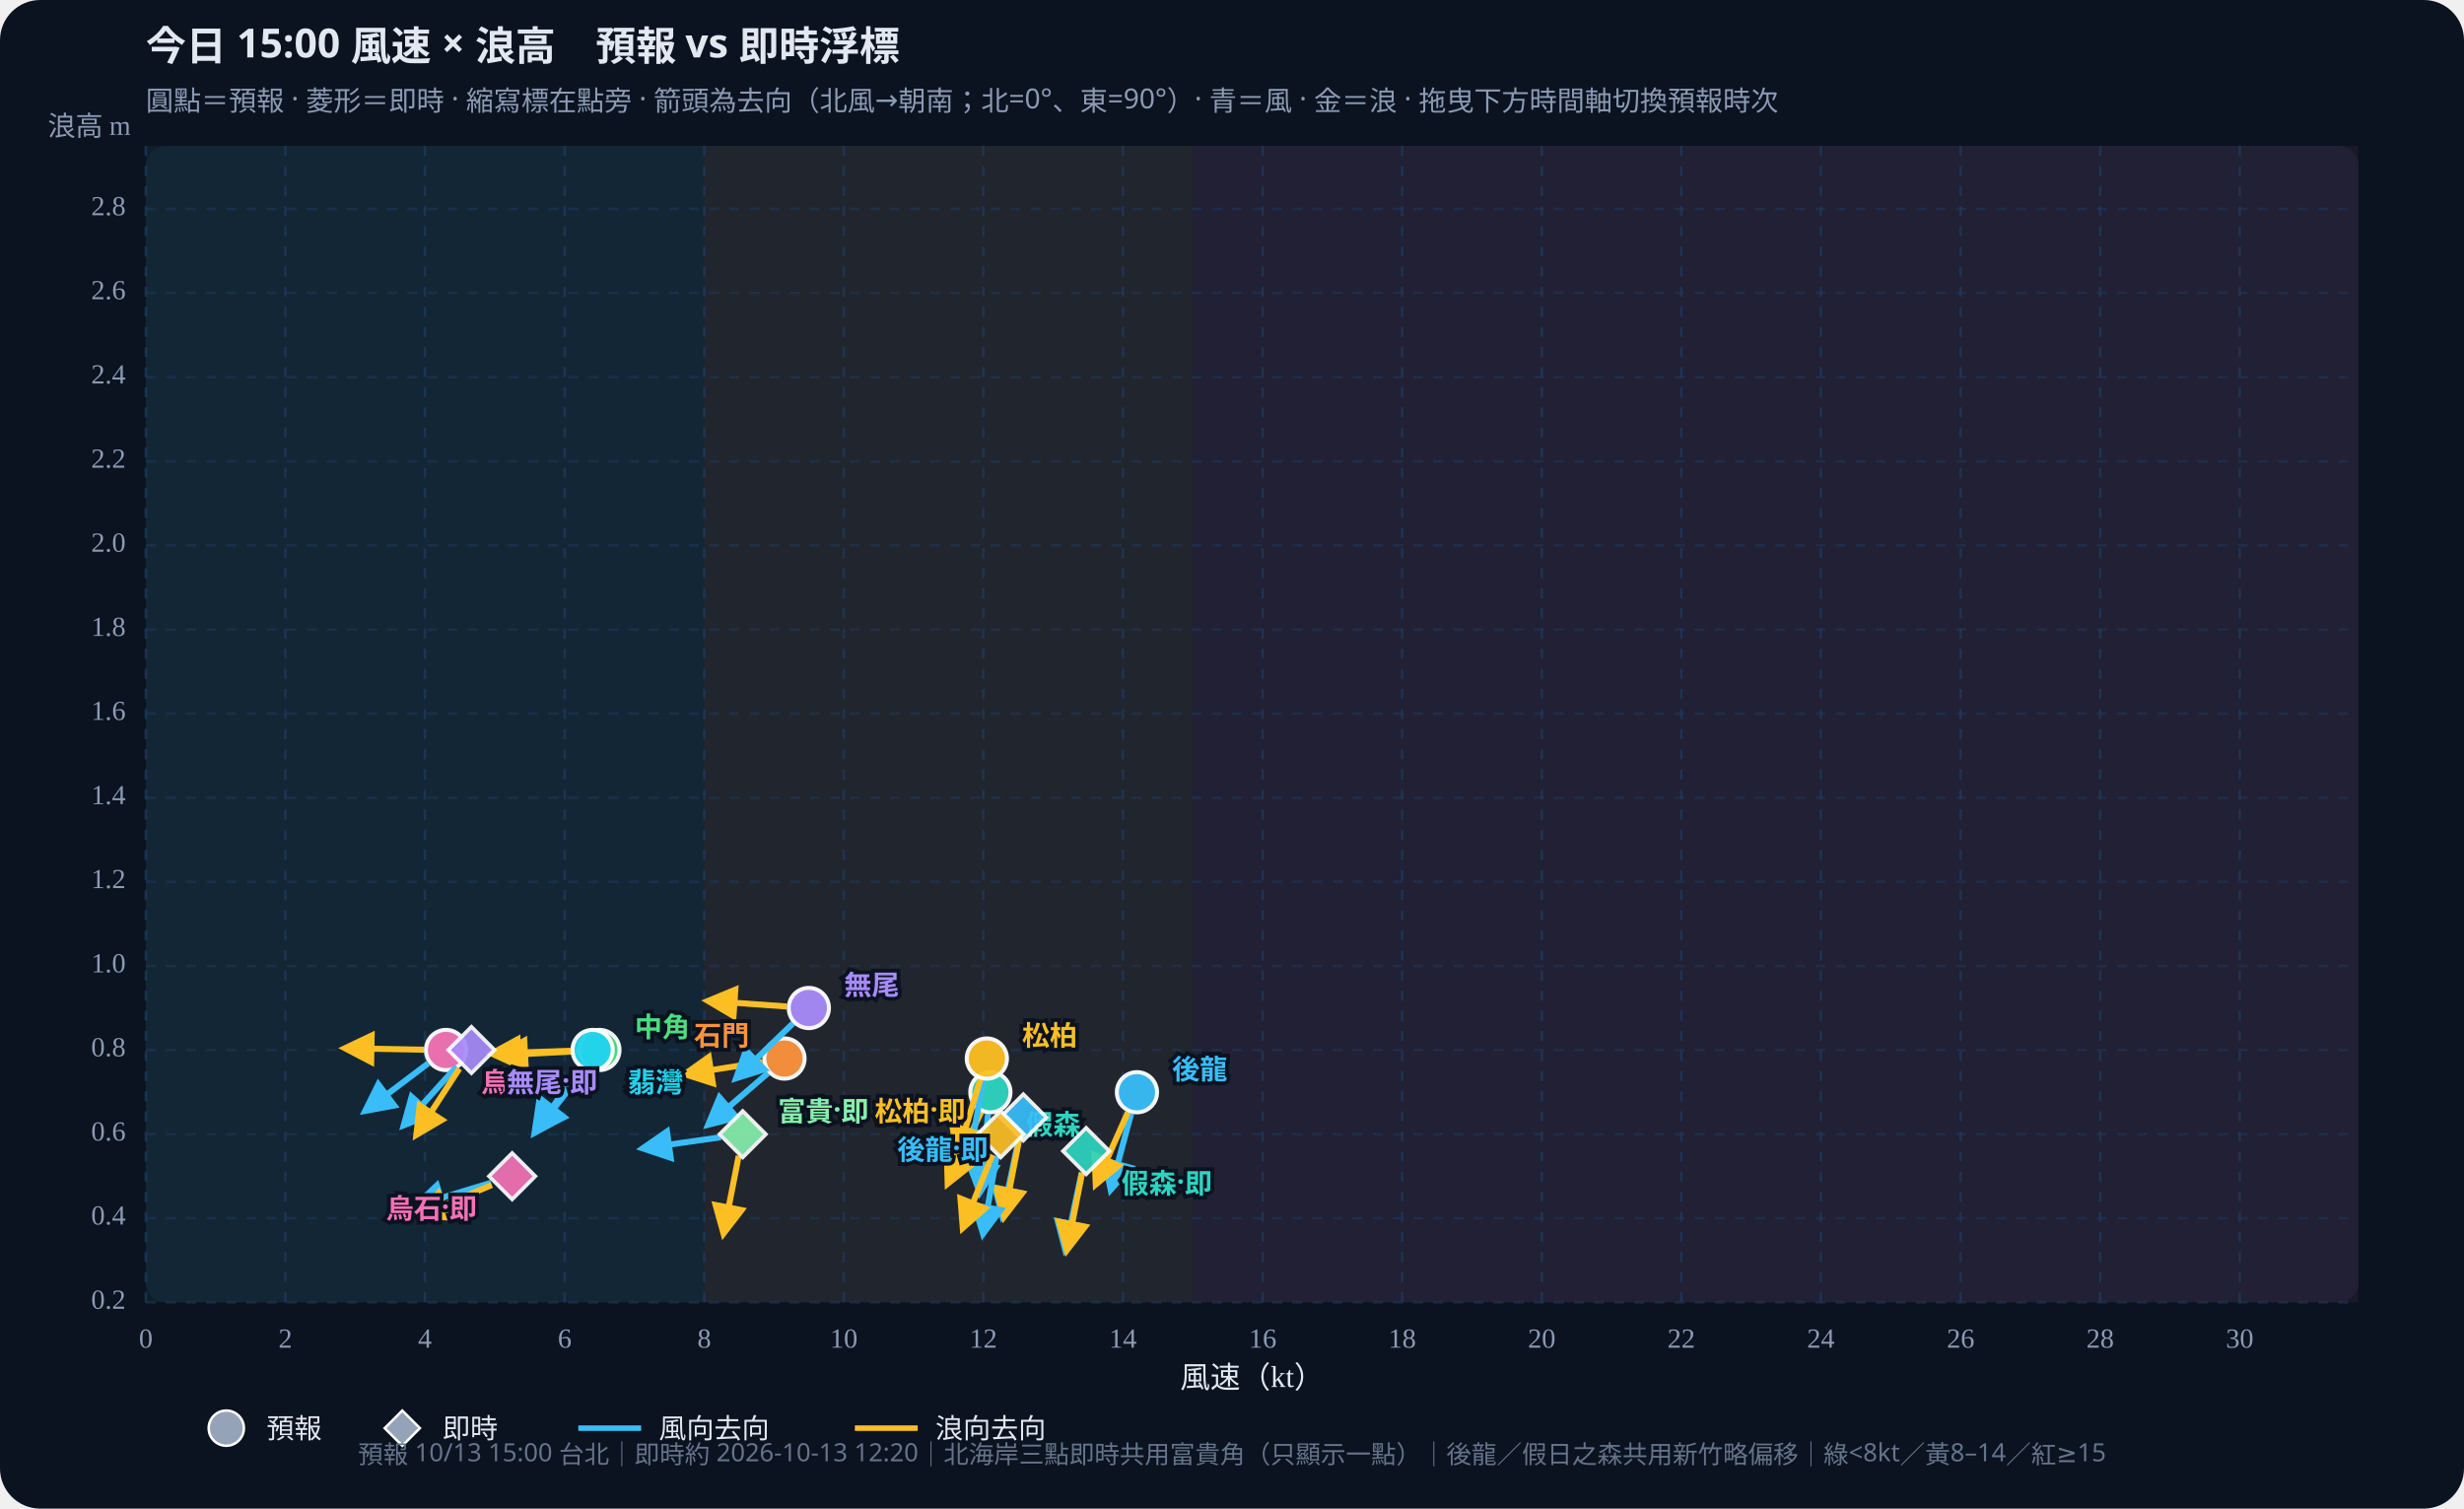
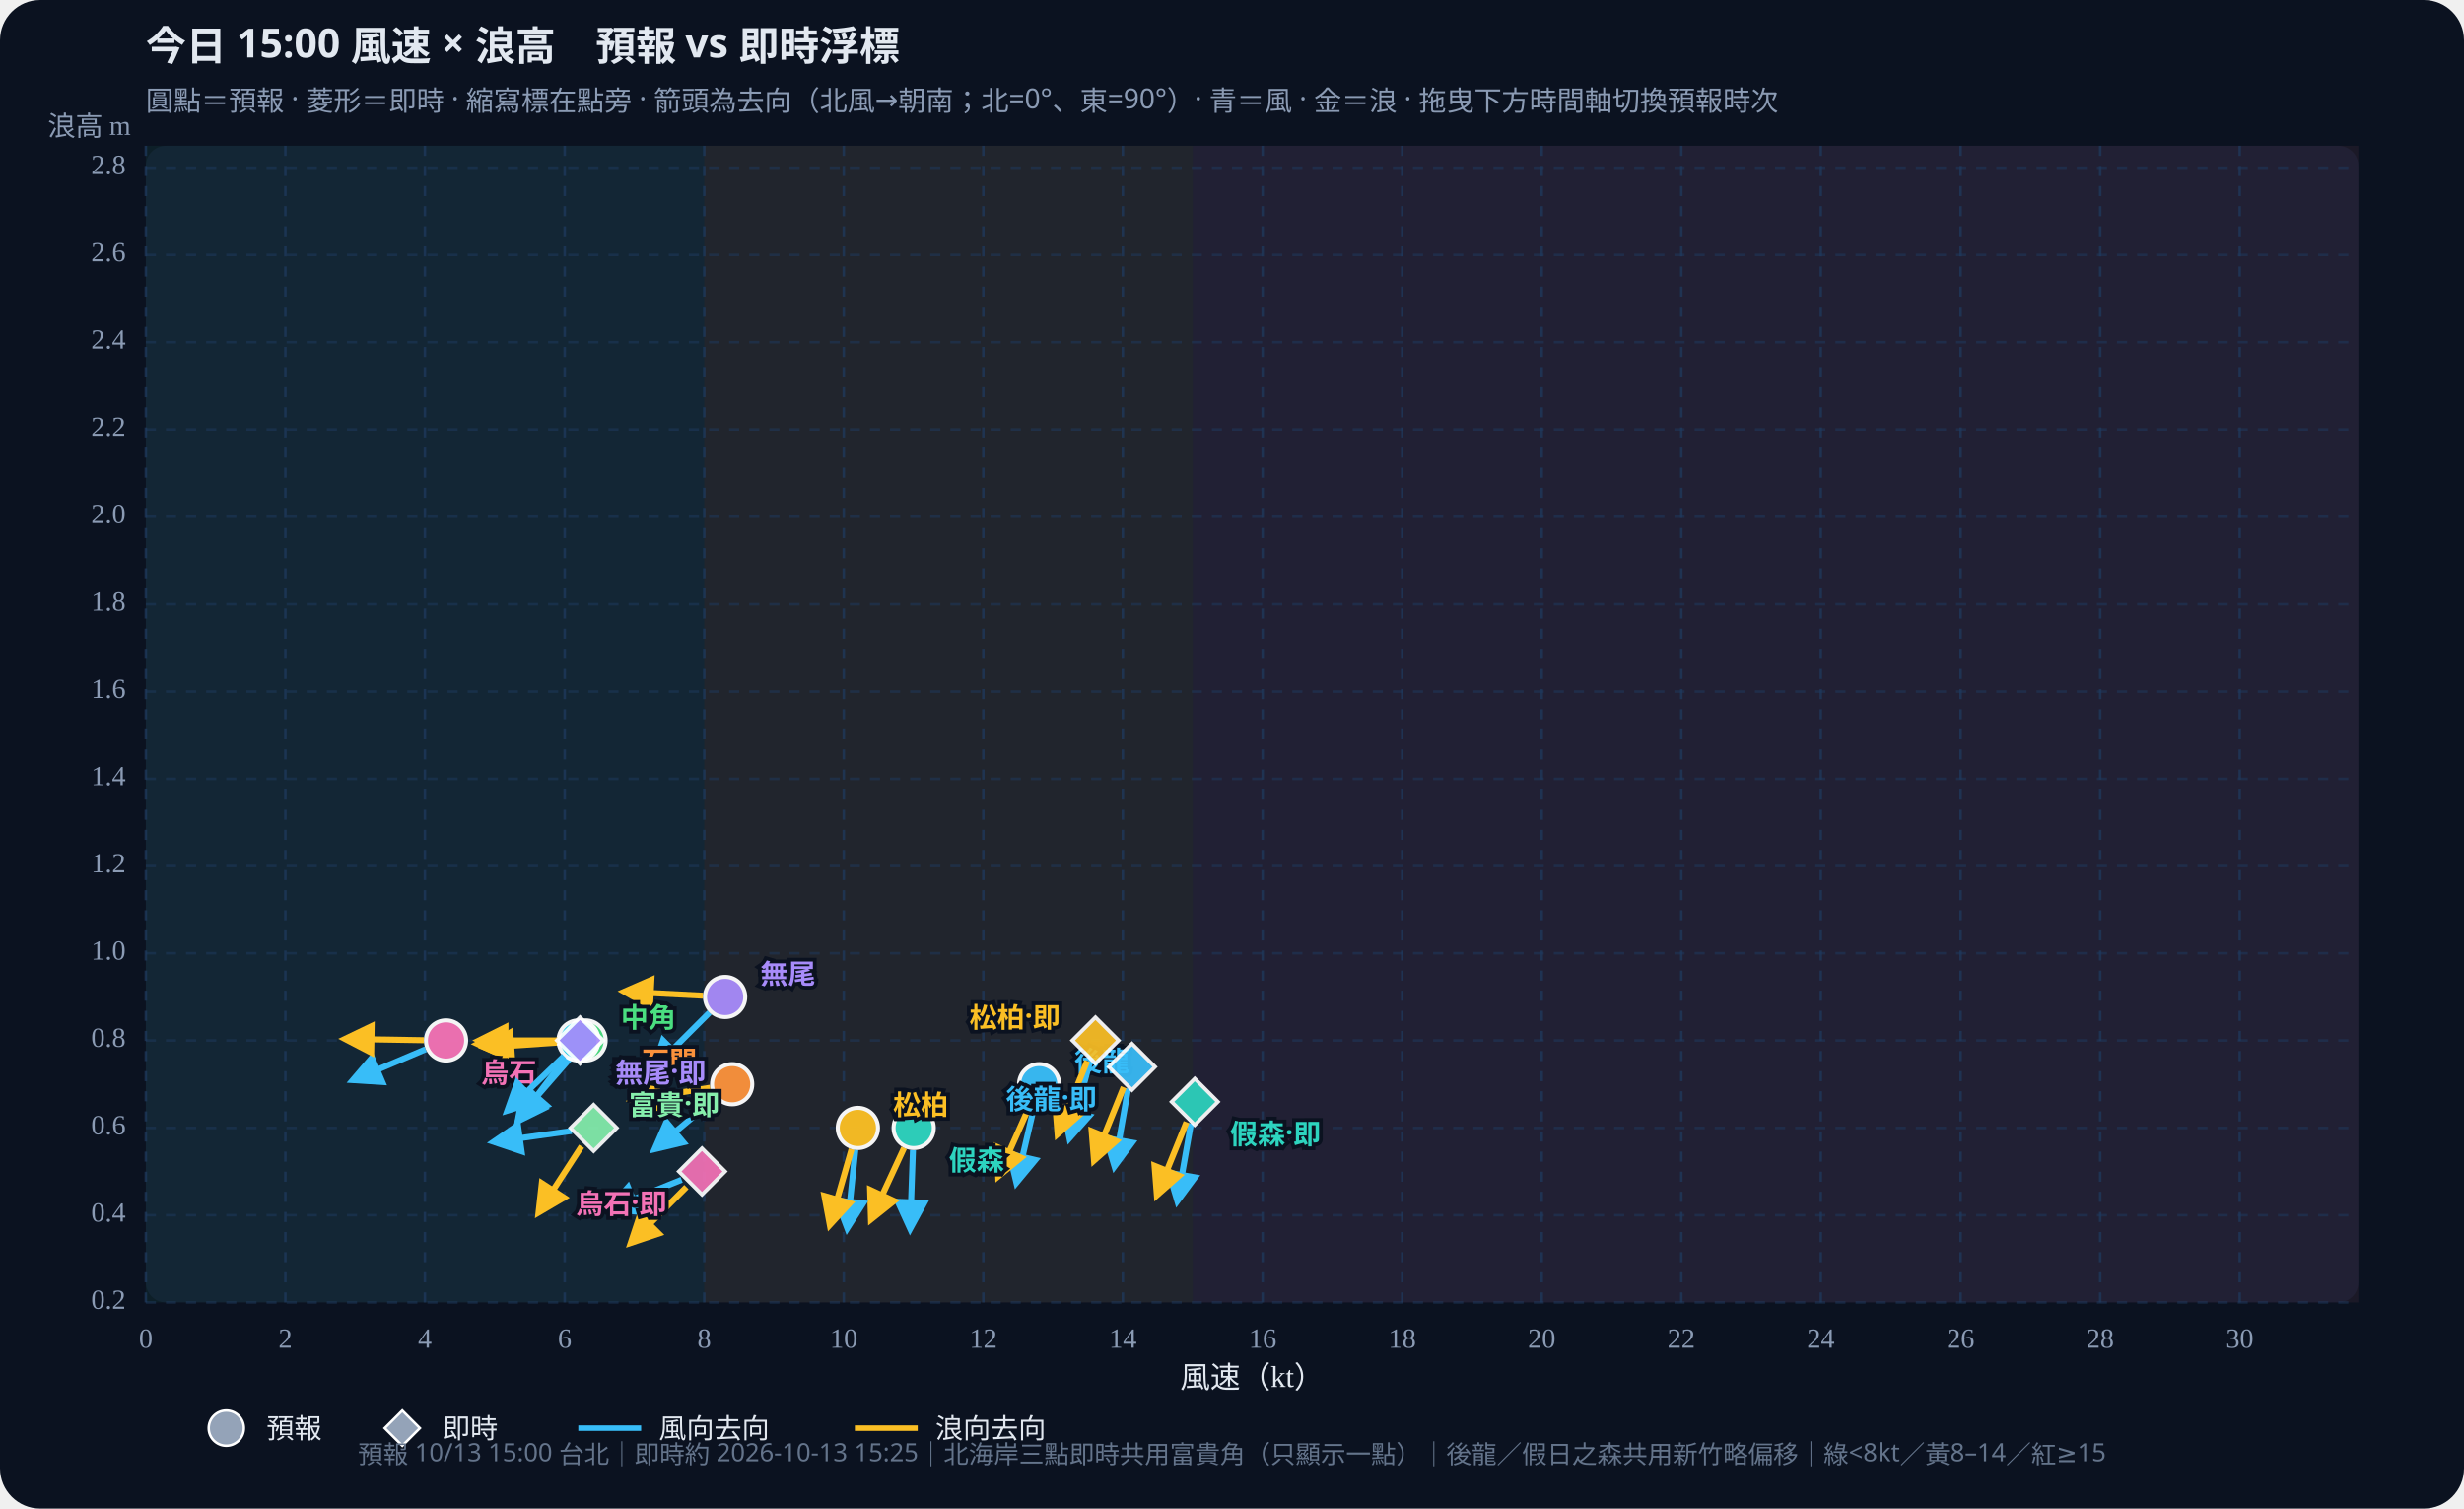
<svg xmlns="http://www.w3.org/2000/svg" id="wws-svg" viewBox="0 0 980 600" role="img" aria-label="風速與浪高散佈圖，可拖曳時間軸切換預報時次" style="width:100%;height:auto;display:block">
  <rect width="980" height="600" fill="#0b1220" rx="16" />
  <rect x="58" y="58" width="880" height="460" fill="#111a2e" rx="8" />
  <rect x="58.0" y="58" width="222.1" height="460" fill="#34d399" opacity="0.07" />
  <rect x="280.1" y="58" width="194.3" height="460" fill="#fbbf24" opacity="0.07" />
  <rect x="474.4" y="58" width="463.6" height="460" fill="#fb7185" opacity="0.07" />
  <defs>
    <marker id="arrow-38bdf8" viewBox="0 0 10 10" refX="8" refY="5" markerWidth="6" markerHeight="6" orient="auto-start-reverse">
      <path d="M0,0 L10,5 L0,10 z" fill="#38bdf8" />
    </marker>
    <marker id="arrow-fbbf24" viewBox="0 0 10 10" refX="8" refY="5" markerWidth="6" markerHeight="6" orient="auto-start-reverse">
      <path d="M0,0 L10,5 L0,10 z" fill="#fbbf24" />
    </marker>
  </defs>
  <text id="wws-title" x="58" y="24" fill="#e2e8f0" font-size="16" font-weight="700" font-family="Noto Sans TC,system-ui,sans-serif">今日 15:00 風速 × 浪高　預報 vs 即時浮標</text>
  <text x="58" y="44" fill="#8b9bb4" font-size="11" font-family="Noto Sans TC,system-ui,sans-serif">圓點＝預報 · 菱形＝即時 · 縮寫標在點旁 · 箭頭為去向（北風→朝南；北=0°、東=90°）· 青＝風 · 金＝浪 · 拖曳下方時間軸切換預報時次</text>
  <line x1="58.0" y1="58" x2="58.0" y2="518" stroke="#1e3a5f" stroke-dasharray="4 4" opacity="0.7" />
  <text x="58.0" y="536" text-anchor="middle" fill="#8b9bb4" font-size="11">0</text>
  <line x1="113.5" y1="58" x2="113.5" y2="518" stroke="#1e3a5f" stroke-dasharray="4 4" opacity="0.7" />
  <text x="113.5" y="536" text-anchor="middle" fill="#8b9bb4" font-size="11">2</text>
  <line x1="169.0" y1="58" x2="169.0" y2="518" stroke="#1e3a5f" stroke-dasharray="4 4" opacity="0.7" />
  <text x="169.0" y="536" text-anchor="middle" fill="#8b9bb4" font-size="11">4</text>
  <line x1="224.6" y1="58" x2="224.6" y2="518" stroke="#1e3a5f" stroke-dasharray="4 4" opacity="0.7" />
  <text x="224.6" y="536" text-anchor="middle" fill="#8b9bb4" font-size="11">6</text>
  <line x1="280.1" y1="58" x2="280.1" y2="518" stroke="#1e3a5f" stroke-dasharray="4 4" opacity="0.7" />
  <text x="280.1" y="536" text-anchor="middle" fill="#8b9bb4" font-size="11">8</text>
  <line x1="335.6" y1="58" x2="335.6" y2="518" stroke="#1e3a5f" stroke-dasharray="4 4" opacity="0.7" />
  <text x="335.6" y="536" text-anchor="middle" fill="#8b9bb4" font-size="11">10</text>
  <line x1="391.1" y1="58" x2="391.1" y2="518" stroke="#1e3a5f" stroke-dasharray="4 4" opacity="0.7" />
  <text x="391.1" y="536" text-anchor="middle" fill="#8b9bb4" font-size="11">12</text>
  <line x1="446.6" y1="58" x2="446.6" y2="518" stroke="#1e3a5f" stroke-dasharray="4 4" opacity="0.7" />
  <text x="446.6" y="536" text-anchor="middle" fill="#8b9bb4" font-size="11">14</text>
  <line x1="502.2" y1="58" x2="502.2" y2="518" stroke="#1e3a5f" stroke-dasharray="4 4" opacity="0.7" />
  <text x="502.2" y="536" text-anchor="middle" fill="#8b9bb4" font-size="11">16</text>
  <line x1="557.7" y1="58" x2="557.7" y2="518" stroke="#1e3a5f" stroke-dasharray="4 4" opacity="0.7" />
  <text x="557.7" y="536" text-anchor="middle" fill="#8b9bb4" font-size="11">18</text>
  <line x1="613.2" y1="58" x2="613.2" y2="518" stroke="#1e3a5f" stroke-dasharray="4 4" opacity="0.7" />
  <text x="613.2" y="536" text-anchor="middle" fill="#8b9bb4" font-size="11">20</text>
  <line x1="668.7" y1="58" x2="668.7" y2="518" stroke="#1e3a5f" stroke-dasharray="4 4" opacity="0.7" />
  <text x="668.7" y="536" text-anchor="middle" fill="#8b9bb4" font-size="11">22</text>
  <line x1="724.2" y1="58" x2="724.2" y2="518" stroke="#1e3a5f" stroke-dasharray="4 4" opacity="0.7" />
  <text x="724.2" y="536" text-anchor="middle" fill="#8b9bb4" font-size="11">24</text>
  <line x1="779.8" y1="58" x2="779.8" y2="518" stroke="#1e3a5f" stroke-dasharray="4 4" opacity="0.7" />
  <text x="779.8" y="536" text-anchor="middle" fill="#8b9bb4" font-size="11">26</text>
  <line x1="835.3" y1="58" x2="835.3" y2="518" stroke="#1e3a5f" stroke-dasharray="4 4" opacity="0.7" />
  <text x="835.3" y="536" text-anchor="middle" fill="#8b9bb4" font-size="11">28</text>
  <line x1="890.8" y1="58" x2="890.8" y2="518" stroke="#1e3a5f" stroke-dasharray="4 4" opacity="0.7" />
  <text x="890.8" y="536" text-anchor="middle" fill="#8b9bb4" font-size="11">30</text>
  <line x1="58" y1="518.0" x2="938" y2="518.0" stroke="#1e3a5f" stroke-dasharray="4 4" opacity="0.5" />
  <text x="50" y="518.0" text-anchor="end" dominant-baseline="middle" fill="#8b9bb4" font-size="11">0.2</text>
-   <line x1="58" y1="484.5" x2="938" y2="484.5" stroke="#1e3a5f" stroke-dasharray="4 4" opacity="0.5" />
-   <text x="50" y="484.5" text-anchor="end" dominant-baseline="middle" fill="#8b9bb4" font-size="11">0.4</text>
-   <line x1="58" y1="451.1" x2="938" y2="451.1" stroke="#1e3a5f" stroke-dasharray="4 4" opacity="0.5" />
-   <text x="50" y="451.1" text-anchor="end" dominant-baseline="middle" fill="#8b9bb4" font-size="11">0.6</text>
-   <line x1="58" y1="417.6" x2="938" y2="417.6" stroke="#1e3a5f" stroke-dasharray="4 4" opacity="0.5" />
-   <text x="50" y="417.6" text-anchor="end" dominant-baseline="middle" fill="#8b9bb4" font-size="11">0.8</text>
-   <line x1="58" y1="384.2" x2="938" y2="384.2" stroke="#1e3a5f" stroke-dasharray="4 4" opacity="0.5" />
-   <text x="50" y="384.2" text-anchor="end" dominant-baseline="middle" fill="#8b9bb4" font-size="11">1.0</text>
-   <line x1="58" y1="350.7" x2="938" y2="350.7" stroke="#1e3a5f" stroke-dasharray="4 4" opacity="0.5" />
-   <text x="50" y="350.7" text-anchor="end" dominant-baseline="middle" fill="#8b9bb4" font-size="11">1.2</text>
-   <line x1="58" y1="317.3" x2="938" y2="317.3" stroke="#1e3a5f" stroke-dasharray="4 4" opacity="0.5" />
-   <text x="50" y="317.3" text-anchor="end" dominant-baseline="middle" fill="#8b9bb4" font-size="11">1.4</text>
-   <line x1="58" y1="283.8" x2="938" y2="283.8" stroke="#1e3a5f" stroke-dasharray="4 4" opacity="0.5" />
-   <text x="50" y="283.8" text-anchor="end" dominant-baseline="middle" fill="#8b9bb4" font-size="11">1.6</text>
-   <line x1="58" y1="250.4" x2="938" y2="250.4" stroke="#1e3a5f" stroke-dasharray="4 4" opacity="0.5" />
-   <text x="50" y="250.4" text-anchor="end" dominant-baseline="middle" fill="#8b9bb4" font-size="11">1.8</text>
-   <line x1="58" y1="216.9" x2="938" y2="216.9" stroke="#1e3a5f" stroke-dasharray="4 4" opacity="0.5" />
-   <text x="50" y="216.9" text-anchor="end" dominant-baseline="middle" fill="#8b9bb4" font-size="11">2.0</text>
-   <line x1="58" y1="183.5" x2="938" y2="183.5" stroke="#1e3a5f" stroke-dasharray="4 4" opacity="0.5" />
-   <text x="50" y="183.5" text-anchor="end" dominant-baseline="middle" fill="#8b9bb4" font-size="11">2.2</text>
-   <line x1="58" y1="150.0" x2="938" y2="150.0" stroke="#1e3a5f" stroke-dasharray="4 4" opacity="0.5" />
-   <text x="50" y="150.0" text-anchor="end" dominant-baseline="middle" fill="#8b9bb4" font-size="11">2.4</text>
-   <line x1="58" y1="116.5" x2="938" y2="116.5" stroke="#1e3a5f" stroke-dasharray="4 4" opacity="0.5" />
-   <text x="50" y="116.5" text-anchor="end" dominant-baseline="middle" fill="#8b9bb4" font-size="11">2.6</text>
-   <line x1="58" y1="83.1" x2="938" y2="83.1" stroke="#1e3a5f" stroke-dasharray="4 4" opacity="0.5" />
-   <text x="50" y="83.1" text-anchor="end" dominant-baseline="middle" fill="#8b9bb4" font-size="11">2.8</text>
+   <line x1="58" y1="483.3" x2="938" y2="483.3" stroke="#1e3a5f" stroke-dasharray="4 4" opacity="0.5" />
+   <text x="50" y="483.3" text-anchor="end" dominant-baseline="middle" fill="#8b9bb4" font-size="11">0.4</text>
+   <line x1="58" y1="448.6" x2="938" y2="448.6" stroke="#1e3a5f" stroke-dasharray="4 4" opacity="0.5" />
+   <text x="50" y="448.6" text-anchor="end" dominant-baseline="middle" fill="#8b9bb4" font-size="11">0.6</text>
+   <line x1="58" y1="413.8" x2="938" y2="413.8" stroke="#1e3a5f" stroke-dasharray="4 4" opacity="0.5" />
+   <text x="50" y="413.8" text-anchor="end" dominant-baseline="middle" fill="#8b9bb4" font-size="11">0.8</text>
+   <line x1="58" y1="379.1" x2="938" y2="379.1" stroke="#1e3a5f" stroke-dasharray="4 4" opacity="0.5" />
+   <text x="50" y="379.1" text-anchor="end" dominant-baseline="middle" fill="#8b9bb4" font-size="11">1.0</text>
+   <line x1="58" y1="344.4" x2="938" y2="344.4" stroke="#1e3a5f" stroke-dasharray="4 4" opacity="0.5" />
+   <text x="50" y="344.4" text-anchor="end" dominant-baseline="middle" fill="#8b9bb4" font-size="11">1.2</text>
+   <line x1="58" y1="309.7" x2="938" y2="309.7" stroke="#1e3a5f" stroke-dasharray="4 4" opacity="0.5" />
+   <text x="50" y="309.7" text-anchor="end" dominant-baseline="middle" fill="#8b9bb4" font-size="11">1.4</text>
+   <line x1="58" y1="275.0" x2="938" y2="275.0" stroke="#1e3a5f" stroke-dasharray="4 4" opacity="0.5" />
+   <text x="50" y="275.0" text-anchor="end" dominant-baseline="middle" fill="#8b9bb4" font-size="11">1.6</text>
+   <line x1="58" y1="240.3" x2="938" y2="240.3" stroke="#1e3a5f" stroke-dasharray="4 4" opacity="0.5" />
+   <text x="50" y="240.3" text-anchor="end" dominant-baseline="middle" fill="#8b9bb4" font-size="11">1.8</text>
+   <line x1="58" y1="205.5" x2="938" y2="205.5" stroke="#1e3a5f" stroke-dasharray="4 4" opacity="0.5" />
+   <text x="50" y="205.5" text-anchor="end" dominant-baseline="middle" fill="#8b9bb4" font-size="11">2.0</text>
+   <line x1="58" y1="170.8" x2="938" y2="170.8" stroke="#1e3a5f" stroke-dasharray="4 4" opacity="0.5" />
+   <text x="50" y="170.8" text-anchor="end" dominant-baseline="middle" fill="#8b9bb4" font-size="11">2.2</text>
+   <line x1="58" y1="136.1" x2="938" y2="136.1" stroke="#1e3a5f" stroke-dasharray="4 4" opacity="0.5" />
+   <text x="50" y="136.1" text-anchor="end" dominant-baseline="middle" fill="#8b9bb4" font-size="11">2.4</text>
+   <line x1="58" y1="101.4" x2="938" y2="101.4" stroke="#1e3a5f" stroke-dasharray="4 4" opacity="0.5" />
+   <text x="50" y="101.4" text-anchor="end" dominant-baseline="middle" fill="#8b9bb4" font-size="11">2.6</text>
+   <line x1="58" y1="66.7" x2="938" y2="66.7" stroke="#1e3a5f" stroke-dasharray="4 4" opacity="0.5" />
+   <text x="50" y="66.7" text-anchor="end" dominant-baseline="middle" fill="#8b9bb4" font-size="11">2.8</text>
  <text x="498" y="552" text-anchor="middle" fill="#e2e8f0" font-size="12">風速（kt）</text>
  <text x="52" y="54" text-anchor="end" fill="#8b9bb4" font-size="11">浪高 m</text>
  <g id="wws-forecast-layer">
-     <line x1="449.9" y1="442.9" x2="441.8" y2="473.0" stroke="#38bdf8" stroke-width="2.4" marker-end="url(#arrow-38bdf8)" />
-     <line x1="448.6" y1="442.4" x2="435.9" y2="470.9" stroke="#fbbf24" stroke-width="2.4" marker-end="url(#arrow-fbbf24)" />
-     <circle cx="452.2" cy="434.4" r="8.0" fill="#38bdf8" stroke="#fff" stroke-width="1.6" opacity="0.95" />
-     <line x1="393.0" y1="443.1" x2="389.7" y2="474.1" stroke="#38bdf8" stroke-width="2.4" marker-end="url(#arrow-38bdf8)" />
-     <line x1="390.2" y1="442.3" x2="377.0" y2="470.6" stroke="#fbbf24" stroke-width="2.4" marker-end="url(#arrow-fbbf24)" />
-     <circle cx="393.9" cy="434.4" r="8.0" fill="#2dd4bf" stroke="#fff" stroke-width="1.6" opacity="0.95" />
-     <line x1="391.0" y1="429.6" x2="385.6" y2="460.4" stroke="#38bdf8" stroke-width="2.4" marker-end="url(#arrow-38bdf8)" />
-     <line x1="389.9" y1="429.4" x2="380.8" y2="459.2" stroke="#fbbf24" stroke-width="2.4" marker-end="url(#arrow-fbbf24)" />
-     <circle cx="392.5" cy="421.0" r="8.0" fill="#fbbf24" stroke="#fff" stroke-width="1.6" opacity="0.95" />
-     <line x1="233.0" y1="424.6" x2="213.8" y2="449.2" stroke="#38bdf8" stroke-width="2.4" marker-end="url(#arrow-38bdf8)" />
-     <line x1="229.7" y1="418.1" x2="198.5" y2="419.7" stroke="#fbbf24" stroke-width="2.4" marker-end="url(#arrow-fbbf24)" />
-     <circle cx="238.4" cy="417.6" r="8.0" fill="#4ade80" stroke="#fff" stroke-width="1.6" opacity="0.95" />
-     <line x1="230.6" y1="424.8" x2="212.7" y2="450.4" stroke="#38bdf8" stroke-width="2.4" marker-end="url(#arrow-38bdf8)" />
-     <line x1="226.9" y1="417.9" x2="195.7" y2="419.0" stroke="#fbbf24" stroke-width="2.4" marker-end="url(#arrow-fbbf24)" />
-     <circle cx="235.7" cy="417.6" r="8.0" fill="#22d3ee" stroke="#fff" stroke-width="1.6" opacity="0.95" />
-     <line x1="305.4" y1="426.8" x2="281.8" y2="447.2" stroke="#38bdf8" stroke-width="2.4" marker-end="url(#arrow-38bdf8)" />
-     <line x1="303.3" y1="422.4" x2="272.5" y2="427.2" stroke="#fbbf24" stroke-width="2.4" marker-end="url(#arrow-fbbf24)" />
-     <circle cx="312.0" cy="421.0" r="8.0" fill="#fb923c" stroke="#fff" stroke-width="1.6" opacity="0.95" />
-     <line x1="315.4" y1="407.0" x2="292.9" y2="428.7" stroke="#38bdf8" stroke-width="2.4" marker-end="url(#arrow-38bdf8)" />
-     <line x1="312.9" y1="400.3" x2="281.8" y2="398.1" stroke="#fbbf24" stroke-width="2.4" marker-end="url(#arrow-fbbf24)" />
-     <circle cx="321.7" cy="400.9" r="8.0" fill="#a78bfa" stroke="#fff" stroke-width="1.6" opacity="0.95" />
-     <line x1="170.3" y1="422.9" x2="145.4" y2="441.7" stroke="#38bdf8" stroke-width="2.4" marker-end="url(#arrow-38bdf8)" />
-     <line x1="168.6" y1="417.5" x2="137.4" y2="416.9" stroke="#fbbf24" stroke-width="2.4" marker-end="url(#arrow-fbbf24)" />
-     <circle cx="177.4" cy="417.6" r="8.0" fill="#f472b6" stroke="#fff" stroke-width="1.6" opacity="0.95" />
-     <text x="466.2" y="424.4" text-anchor="start" dominant-baseline="central" fill="#38bdf8" font-size="11" font-weight="700" font-family="Noto Sans TC,system-ui,sans-serif" stroke="#0b1220" stroke-width="3" paint-order="stroke">後龍</text>
-     <text x="407.9" y="446.4" text-anchor="start" dominant-baseline="central" fill="#2dd4bf" font-size="11" font-weight="700" font-family="Noto Sans TC,system-ui,sans-serif" stroke="#0b1220" stroke-width="3" paint-order="stroke">假森</text>
-     <text x="406.5" y="411.0" text-anchor="start" dominant-baseline="central" fill="#fbbf24" font-size="11" font-weight="700" font-family="Noto Sans TC,system-ui,sans-serif" stroke="#0b1220" stroke-width="3" paint-order="stroke">松柏</text>
-     <text x="252.4" y="407.6" text-anchor="start" dominant-baseline="central" fill="#4ade80" font-size="11" font-weight="700" font-family="Noto Sans TC,system-ui,sans-serif" stroke="#0b1220" stroke-width="3" paint-order="stroke">中角</text>
-     <text x="249.7" y="429.6" text-anchor="start" dominant-baseline="central" fill="#22d3ee" font-size="11" font-weight="700" font-family="Noto Sans TC,system-ui,sans-serif" stroke="#0b1220" stroke-width="3" paint-order="stroke">翡灣</text>
-     <text x="298.0" y="411.0" text-anchor="end" dominant-baseline="central" fill="#fb923c" font-size="11" font-weight="700" font-family="Noto Sans TC,system-ui,sans-serif" stroke="#0b1220" stroke-width="3" paint-order="stroke">石門</text>
-     <text x="335.7" y="390.9" text-anchor="start" dominant-baseline="central" fill="#a78bfa" font-size="11" font-weight="700" font-family="Noto Sans TC,system-ui,sans-serif" stroke="#0b1220" stroke-width="3" paint-order="stroke">無尾</text>
-     <text x="191.4" y="429.6" text-anchor="start" dominant-baseline="central" fill="#f472b6" font-size="11" font-weight="700" font-family="Noto Sans TC,system-ui,sans-serif" stroke="#0b1220" stroke-width="3" paint-order="stroke">烏石</text>
+     <line x1="411.4" y1="439.8" x2="404.3" y2="470.2" stroke="#38bdf8" stroke-width="2.4" marker-end="url(#arrow-38bdf8)" />
+     <line x1="409.8" y1="439.2" x2="397.1" y2="467.7" stroke="#fbbf24" stroke-width="2.4" marker-end="url(#arrow-fbbf24)" />
+     <circle cx="413.3" cy="431.2" r="8.0" fill="#38bdf8" stroke="#fff" stroke-width="1.6" opacity="0.95" />
+     <line x1="363.1" y1="457.4" x2="362.0" y2="488.5" stroke="#38bdf8" stroke-width="2.4" marker-end="url(#arrow-38bdf8)" />
+     <line x1="359.6" y1="456.5" x2="346.5" y2="484.8" stroke="#fbbf24" stroke-width="2.4" marker-end="url(#arrow-fbbf24)" />
+     <circle cx="363.4" cy="448.6" r="8.0" fill="#2dd4bf" stroke="#fff" stroke-width="1.6" opacity="0.95" />
+     <line x1="340.2" y1="457.3" x2="337.0" y2="488.3" stroke="#38bdf8" stroke-width="2.4" marker-end="url(#arrow-38bdf8)" />
+     <line x1="338.7" y1="457.0" x2="330.1" y2="487.0" stroke="#fbbf24" stroke-width="2.4" marker-end="url(#arrow-fbbf24)" />
+     <circle cx="341.2" cy="448.6" r="8.0" fill="#fbbf24" stroke="#fff" stroke-width="1.6" opacity="0.95" />
+     <line x1="227.1" y1="420.5" x2="206.6" y2="444.0" stroke="#38bdf8" stroke-width="2.4" marker-end="url(#arrow-38bdf8)" />
+     <line x1="224.1" y1="414.5" x2="193.0" y2="416.6" stroke="#fbbf24" stroke-width="2.4" marker-end="url(#arrow-fbbf24)" />
+     <circle cx="232.9" cy="413.8" r="8.0" fill="#4ade80" stroke="#fff" stroke-width="1.6" opacity="0.95" />
+     <line x1="224.8" y1="420.9" x2="206.0" y2="445.8" stroke="#38bdf8" stroke-width="2.4" marker-end="url(#arrow-38bdf8)" />
+     <line x1="221.3" y1="414.2" x2="190.1" y2="415.2" stroke="#fbbf24" stroke-width="2.4" marker-end="url(#arrow-fbbf24)" />
+     <circle cx="230.1" cy="413.8" r="8.0" fill="#22d3ee" stroke="#fff" stroke-width="1.6" opacity="0.95" />
+     <line x1="284.4" y1="436.9" x2="260.5" y2="456.9" stroke="#38bdf8" stroke-width="2.4" marker-end="url(#arrow-38bdf8)" />
+     <line x1="282.5" y1="432.6" x2="251.7" y2="437.5" stroke="#fbbf24" stroke-width="2.4" marker-end="url(#arrow-fbbf24)" />
+     <circle cx="291.2" cy="431.2" r="8.0" fill="#fb923c" stroke="#fff" stroke-width="1.6" opacity="0.95" />
+     <line x1="282.2" y1="402.7" x2="260.1" y2="424.8" stroke="#38bdf8" stroke-width="2.4" marker-end="url(#arrow-38bdf8)" />
+     <line x1="279.6" y1="396.0" x2="248.5" y2="394.4" stroke="#fbbf24" stroke-width="2.4" marker-end="url(#arrow-fbbf24)" />
+     <circle cx="288.4" cy="396.5" r="8.0" fill="#a78bfa" stroke="#fff" stroke-width="1.6" opacity="0.95" />
+     <line x1="169.3" y1="417.3" x2="140.5" y2="429.5" stroke="#38bdf8" stroke-width="2.4" marker-end="url(#arrow-38bdf8)" />
+     <line x1="168.6" y1="413.7" x2="137.4" y2="413.2" stroke="#fbbf24" stroke-width="2.4" marker-end="url(#arrow-fbbf24)" />
+     <circle cx="177.4" cy="413.8" r="8.0" fill="#f472b6" stroke="#fff" stroke-width="1.6" opacity="0.95" />
+     <text x="427.3" y="421.2" text-anchor="start" dominant-baseline="central" fill="#38bdf8" font-size="11" font-weight="700" font-family="Noto Sans TC,system-ui,sans-serif" stroke="#0b1220" stroke-width="3" paint-order="stroke">後龍</text>
+     <text x="377.4" y="460.6" text-anchor="start" dominant-baseline="central" fill="#2dd4bf" font-size="11" font-weight="700" font-family="Noto Sans TC,system-ui,sans-serif" stroke="#0b1220" stroke-width="3" paint-order="stroke">假森</text>
+     <text x="355.2" y="438.6" text-anchor="start" dominant-baseline="central" fill="#fbbf24" font-size="11" font-weight="700" font-family="Noto Sans TC,system-ui,sans-serif" stroke="#0b1220" stroke-width="3" paint-order="stroke">松柏</text>
+     <text x="246.9" y="403.8" text-anchor="start" dominant-baseline="central" fill="#4ade80" font-size="11" font-weight="700" font-family="Noto Sans TC,system-ui,sans-serif" stroke="#0b1220" stroke-width="3" paint-order="stroke">中角</text>
+     <text x="244.1" y="425.8" text-anchor="start" dominant-baseline="central" fill="#22d3ee" font-size="11" font-weight="700" font-family="Noto Sans TC,system-ui,sans-serif" stroke="#0b1220" stroke-width="3" paint-order="stroke">翡灣</text>
+     <text x="277.2" y="421.2" text-anchor="end" dominant-baseline="central" fill="#fb923c" font-size="11" font-weight="700" font-family="Noto Sans TC,system-ui,sans-serif" stroke="#0b1220" stroke-width="3" paint-order="stroke">石門</text>
+     <text x="302.4" y="386.5" text-anchor="start" dominant-baseline="central" fill="#a78bfa" font-size="11" font-weight="700" font-family="Noto Sans TC,system-ui,sans-serif" stroke="#0b1220" stroke-width="3" paint-order="stroke">無尾</text>
+     <text x="191.4" y="425.8" text-anchor="start" dominant-baseline="central" fill="#f472b6" font-size="11" font-weight="700" font-family="Noto Sans TC,system-ui,sans-serif" stroke="#0b1220" stroke-width="3" paint-order="stroke">烏石</text>
  </g>
  <g id="wws-live-layer">
-     <line x1="405.2" y1="453.0" x2="398.7" y2="483.5" stroke="#38bdf8" stroke-width="2.4" marker-end="url(#arrow-38bdf8)" />
-     <line x1="405.4" y1="453.0" x2="399.4" y2="483.7" stroke="#fbbf24" stroke-width="2.4" marker-end="url(#arrow-fbbf24)" />
-     <polygon points="407.0,435.2 416.2,444.4 407.0,453.6 397.8,444.4" fill="#38bdf8" stroke="#fff" stroke-width="1.5" opacity="0.92" />
-     <line x1="430.2" y1="466.4" x2="423.7" y2="496.9" stroke="#38bdf8" stroke-width="2.4" marker-end="url(#arrow-38bdf8)" />
-     <line x1="430.4" y1="466.4" x2="424.4" y2="497.0" stroke="#fbbf24" stroke-width="2.4" marker-end="url(#arrow-fbbf24)" />
-     <polygon points="432.0,448.6 441.2,457.8 432.0,467.0 422.8,457.8" fill="#2dd4bf" stroke="#fff" stroke-width="1.5" opacity="0.92" />
-     <line x1="396.4" y1="459.8" x2="391.0" y2="490.5" stroke="#38bdf8" stroke-width="2.4" marker-end="url(#arrow-38bdf8)" />
-     <line x1="394.7" y1="459.3" x2="383.0" y2="488.2" stroke="#fbbf24" stroke-width="2.4" marker-end="url(#arrow-fbbf24)" />
-     <polygon points="398.0,441.9 407.2,451.1 398.0,460.3 388.8,451.1" fill="#fbbf24" stroke="#fff" stroke-width="1.5" opacity="0.92" />
-     <line x1="286.7" y1="452.3" x2="255.8" y2="456.7" stroke="#38bdf8" stroke-width="2.4" marker-end="url(#arrow-38bdf8)" />
-     <line x1="293.8" y1="459.7" x2="287.8" y2="490.4" stroke="#fbbf24" stroke-width="2.4" marker-end="url(#arrow-fbbf24)" />
-     <polygon points="295.4,441.9 304.6,451.1 295.4,460.3 286.2,451.1" fill="#86efac" stroke="#fff" stroke-width="1.5" opacity="0.92" />
-     <line x1="181.6" y1="424.2" x2="160.7" y2="447.4" stroke="#38bdf8" stroke-width="2.4" marker-end="url(#arrow-38bdf8)" />
-     <line x1="182.7" y1="425.0" x2="165.7" y2="451.2" stroke="#fbbf24" stroke-width="2.4" marker-end="url(#arrow-fbbf24)" />
-     <polygon points="187.5,408.4 196.7,417.6 187.5,426.8 178.3,417.6" fill="#a78bfa" stroke="#fff" stroke-width="1.5" opacity="0.92" />
-     <line x1="195.3" y1="470.4" x2="165.4" y2="479.5" stroke="#38bdf8" stroke-width="2.4" marker-end="url(#arrow-38bdf8)" />
-     <line x1="195.6" y1="471.3" x2="166.9" y2="483.4" stroke="#fbbf24" stroke-width="2.4" marker-end="url(#arrow-fbbf24)" />
-     <polygon points="203.7,458.6 212.9,467.8 203.7,477.0 194.5,467.8" fill="#f472b6" stroke="#fff" stroke-width="1.5" opacity="0.92" />
-     <text x="393.0" y="456.4" text-anchor="end" dominant-baseline="central" fill="#38bdf8" font-size="11" font-weight="700" font-family="Noto Sans TC,system-ui,sans-serif" stroke="#0b1220" stroke-width="3" paint-order="stroke">後龍·即</text>
-     <text x="446.0" y="469.8" text-anchor="start" dominant-baseline="central" fill="#2dd4bf" font-size="11" font-weight="700" font-family="Noto Sans TC,system-ui,sans-serif" stroke="#0b1220" stroke-width="3" paint-order="stroke">假森·即</text>
-     <text x="384.0" y="441.1" text-anchor="end" dominant-baseline="central" fill="#fbbf24" font-size="11" font-weight="700" font-family="Noto Sans TC,system-ui,sans-serif" stroke="#0b1220" stroke-width="3" paint-order="stroke">松柏·即</text>
-     <text x="309.4" y="441.1" text-anchor="start" dominant-baseline="central" fill="#86efac" font-size="11" font-weight="700" font-family="Noto Sans TC,system-ui,sans-serif" stroke="#0b1220" stroke-width="3" paint-order="stroke">富貴·即</text>
-     <text x="201.5" y="429.6" text-anchor="start" dominant-baseline="central" fill="#a78bfa" font-size="11" font-weight="700" font-family="Noto Sans TC,system-ui,sans-serif" stroke="#0b1220" stroke-width="3" paint-order="stroke">無尾·即</text>
-     <text x="189.7" y="479.8" text-anchor="end" dominant-baseline="central" fill="#f472b6" font-size="11" font-weight="700" font-family="Noto Sans TC,system-ui,sans-serif" stroke="#0b1220" stroke-width="3" paint-order="stroke">烏石·即</text>
+     <line x1="448.7" y1="432.9" x2="443.3" y2="463.7" stroke="#38bdf8" stroke-width="2.4" marker-end="url(#arrow-38bdf8)" />
+     <line x1="446.9" y1="432.4" x2="435.2" y2="461.4" stroke="#fbbf24" stroke-width="2.4" marker-end="url(#arrow-fbbf24)" />
+     <polygon points="450.2,415.1 459.4,424.3 450.2,433.5 441.0,424.3" fill="#38bdf8" stroke="#fff" stroke-width="1.5" opacity="0.92" />
+     <line x1="473.7" y1="446.8" x2="468.3" y2="477.5" stroke="#38bdf8" stroke-width="2.4" marker-end="url(#arrow-38bdf8)" />
+     <line x1="471.9" y1="446.3" x2="460.2" y2="475.2" stroke="#fbbf24" stroke-width="2.4" marker-end="url(#arrow-fbbf24)" />
+     <polygon points="475.2,429.0 484.4,438.2 475.2,447.4 466.0,438.2" fill="#2dd4bf" stroke="#fff" stroke-width="1.5" opacity="0.92" />
+     <line x1="433.5" y1="422.3" x2="425.4" y2="452.5" stroke="#38bdf8" stroke-width="2.4" marker-end="url(#arrow-38bdf8)" />
+     <line x1="432.4" y1="422.0" x2="420.7" y2="450.9" stroke="#fbbf24" stroke-width="2.4" marker-end="url(#arrow-fbbf24)" />
+     <polygon points="435.7,404.6 444.9,413.8 435.7,423.0 426.5,413.8" fill="#fbbf24" stroke="#fff" stroke-width="1.5" opacity="0.92" />
+     <line x1="227.4" y1="449.8" x2="196.5" y2="454.1" stroke="#38bdf8" stroke-width="2.4" marker-end="url(#arrow-38bdf8)" />
+     <line x1="231.3" y1="455.9" x2="214.3" y2="482.1" stroke="#fbbf24" stroke-width="2.4" marker-end="url(#arrow-fbbf24)" />
+     <polygon points="236.1,439.4 245.3,448.6 236.1,457.8 226.9,448.6" fill="#86efac" stroke="#fff" stroke-width="1.5" opacity="0.92" />
+     <line x1="224.3" y1="420.0" x2="201.9" y2="441.6" stroke="#38bdf8" stroke-width="2.4" marker-end="url(#arrow-38bdf8)" />
+     <line x1="221.9" y1="413.8" x2="190.7" y2="413.8" stroke="#fbbf24" stroke-width="2.4" marker-end="url(#arrow-fbbf24)" />
+     <polygon points="230.7,404.6 239.9,413.8 230.7,423.0 221.5,413.8" fill="#a78bfa" stroke="#fff" stroke-width="1.5" opacity="0.92" />
+     <line x1="271.1" y1="469.2" x2="242.2" y2="480.9" stroke="#38bdf8" stroke-width="2.4" marker-end="url(#arrow-38bdf8)" />
+     <line x1="273.0" y1="472.1" x2="251.0" y2="494.2" stroke="#fbbf24" stroke-width="2.4" marker-end="url(#arrow-fbbf24)" />
+     <polygon points="279.2,456.7 288.4,465.9 279.2,475.1 270.0,465.9" fill="#f472b6" stroke="#fff" stroke-width="1.5" opacity="0.92" />
+     <text x="436.2" y="436.3" text-anchor="end" dominant-baseline="central" fill="#38bdf8" font-size="11" font-weight="700" font-family="Noto Sans TC,system-ui,sans-serif" stroke="#0b1220" stroke-width="3" paint-order="stroke">後龍·即</text>
+     <text x="489.2" y="450.2" text-anchor="start" dominant-baseline="central" fill="#2dd4bf" font-size="11" font-weight="700" font-family="Noto Sans TC,system-ui,sans-serif" stroke="#0b1220" stroke-width="3" paint-order="stroke">假森·即</text>
+     <text x="421.7" y="403.8" text-anchor="end" dominant-baseline="central" fill="#fbbf24" font-size="11" font-weight="700" font-family="Noto Sans TC,system-ui,sans-serif" stroke="#0b1220" stroke-width="3" paint-order="stroke">松柏·即</text>
+     <text x="250.1" y="438.6" text-anchor="start" dominant-baseline="central" fill="#86efac" font-size="11" font-weight="700" font-family="Noto Sans TC,system-ui,sans-serif" stroke="#0b1220" stroke-width="3" paint-order="stroke">富貴·即</text>
+     <text x="244.7" y="425.8" text-anchor="start" dominant-baseline="central" fill="#a78bfa" font-size="11" font-weight="700" font-family="Noto Sans TC,system-ui,sans-serif" stroke="#0b1220" stroke-width="3" paint-order="stroke">無尾·即</text>
+     <text x="265.2" y="477.9" text-anchor="end" dominant-baseline="central" fill="#f472b6" font-size="11" font-weight="700" font-family="Noto Sans TC,system-ui,sans-serif" stroke="#0b1220" stroke-width="3" paint-order="stroke">烏石·即</text>
  </g>
  <circle cx="90" cy="568" r="7" fill="#94a3b8" stroke="#fff" />
  <text x="106" y="572" fill="#e2e8f0" font-size="11" font-family="Noto Sans TC,system-ui,sans-serif">預報</text>
  <polygon points="160,561 167,568 160,575 153,568" fill="#94a3b8" stroke="#fff" />
  <text x="176" y="572" fill="#e2e8f0" font-size="11" font-family="Noto Sans TC,system-ui,sans-serif">即時</text>
  <line x1="230" y1="568" x2="255" y2="568" stroke="#38bdf8" stroke-width="2.2" />
  <text x="262" y="572" fill="#e2e8f0" font-size="11" font-family="Noto Sans TC,system-ui,sans-serif">風向去向</text>
  <line x1="340" y1="568" x2="365" y2="568" stroke="#fbbf24" stroke-width="2.2" />
  <text x="372" y="572" fill="#e2e8f0" font-size="11" font-family="Noto Sans TC,system-ui,sans-serif">浪向去向</text>
-   <text id="wws-foot" x="490" y="582" text-anchor="middle" fill="#64748b" font-size="10" font-family="Noto Sans TC,system-ui,sans-serif">預報 10/13 15:00 台北｜即時約 2026-10-13 12:20｜北海岸三點即時共用富貴角（只顯示一點）｜後龍／假日之森共用新竹略偏移｜綠&lt;8kt／黃8–14／紅≥15</text>
+   <text id="wws-foot" x="490" y="582" text-anchor="middle" fill="#64748b" font-size="10" font-family="Noto Sans TC,system-ui,sans-serif">預報 10/13 15:00 台北｜即時約 2026-10-13 15:25｜北海岸三點即時共用富貴角（只顯示一點）｜後龍／假日之森共用新竹略偏移｜綠&lt;8kt／黃8–14／紅≥15</text>
</svg>
